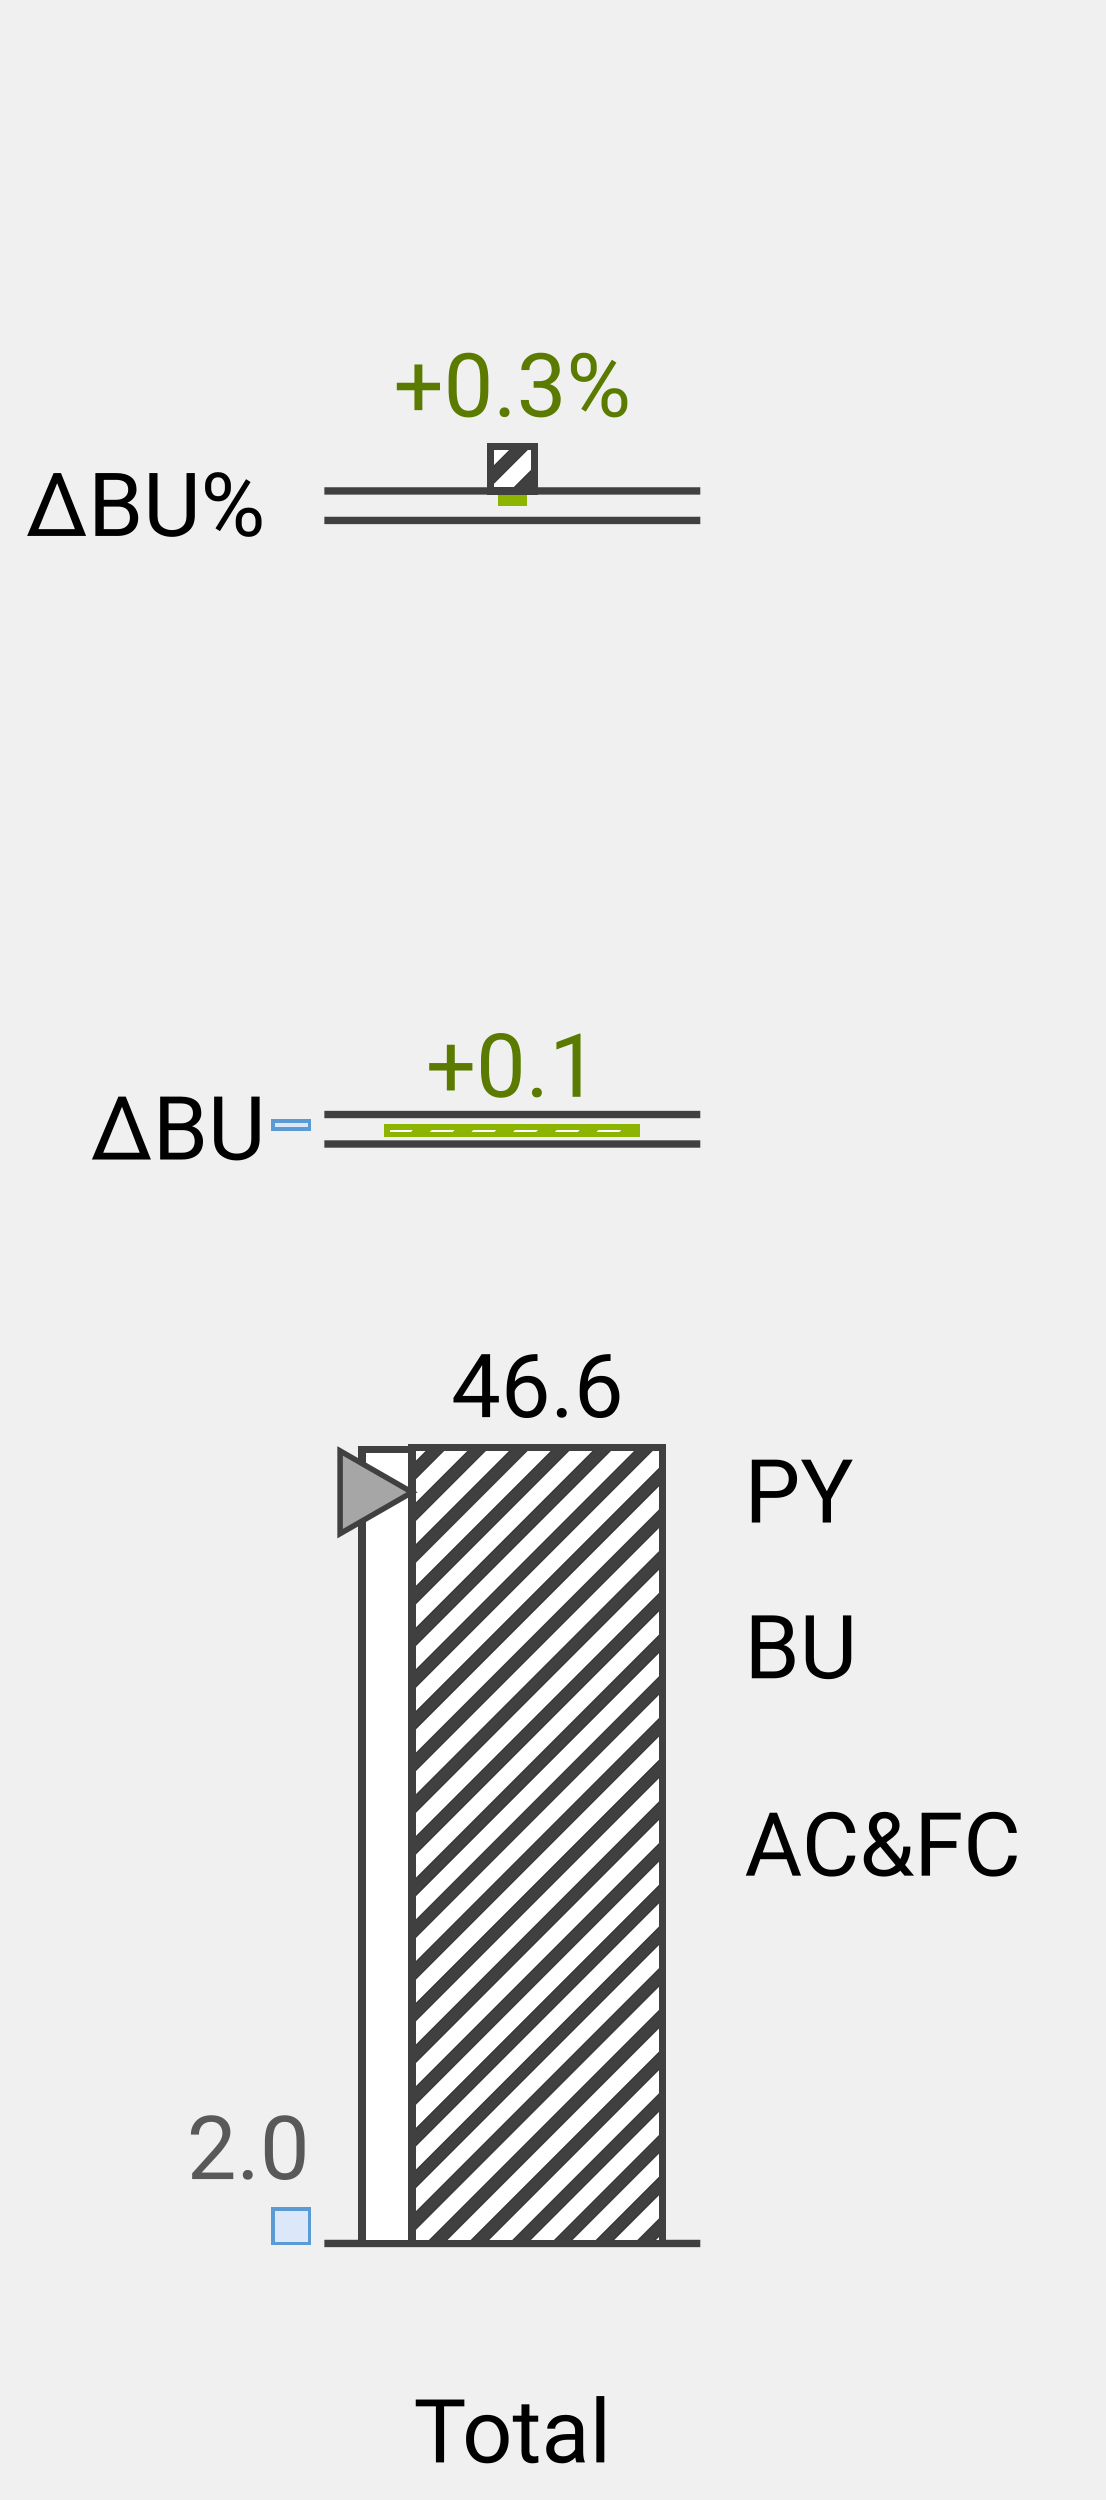
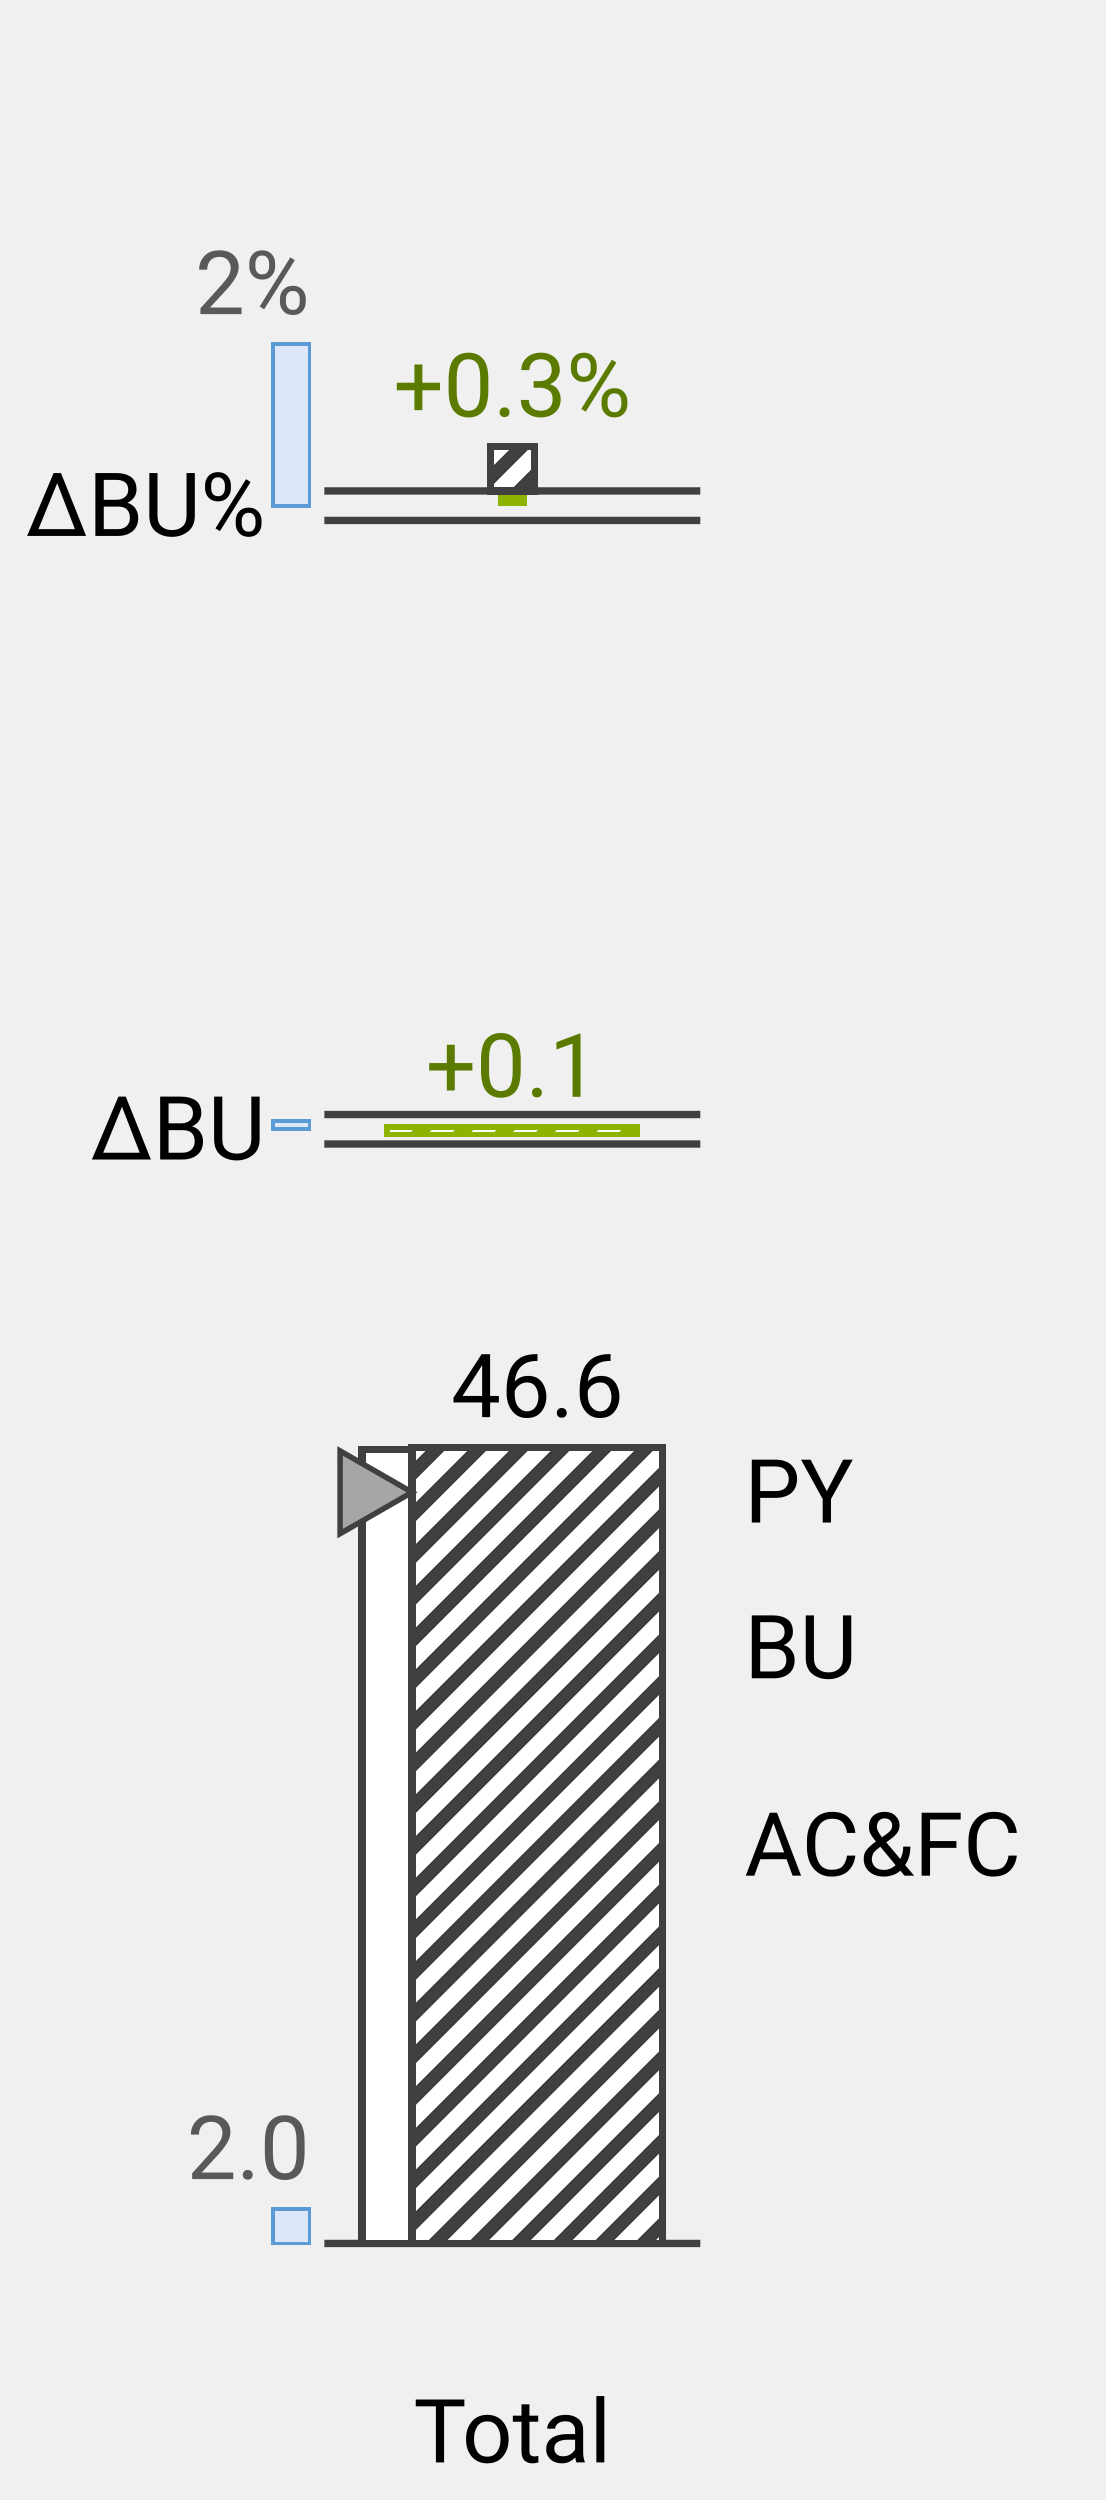
<svg xmlns="http://www.w3.org/2000/svg" role="img" aria-labelledby="R0-t" width="150" height="339.138" viewBox="0 0 150 339.138" style="display:block;background:#FFFFFF;font-family:system-ui, Segoe UI, Roboto, Helvetica Neue, Arial, sans-serif;font-variant-numeric:tabular-nums">
  <defs>
    <pattern id="R0-hatch-0" patternUnits="userSpaceOnUse" width="4" height="4" patternTransform="rotate(45)">
      <rect width="4" height="4" fill="#FFFFFF" />
      <rect width="1.8" height="4" fill="#404040" />
    </pattern>
    <pattern id="R0-hatch-1" patternUnits="userSpaceOnUse" width="4" height="4" patternTransform="rotate(45)">
      <rect width="4" height="4" fill="#FFFFFF" />
      <rect width="1.8" height="4" fill="#8CB400" />
    </pattern>
  </defs>
  <line data-role="axis" x1="44" y1="304.338" x2="95" y2="304.338" stroke="#404040" stroke-width="1" />
  <line data-role="axis-BU" x1="44" y1="66.6" x2="95" y2="66.6" stroke="#404040" stroke-width="1" />
  <line data-role="axis-BU" x1="44" y1="70.6" x2="95" y2="70.6" stroke="#404040" stroke-width="1" />
  <line data-role="axis-BU" x1="44" y1="151.19" x2="95" y2="151.19" stroke="#404040" stroke-width="1" />
  <line data-role="axis-BU" x1="44" y1="155.19" x2="95" y2="155.19" stroke="#404040" stroke-width="1" />
  <rect data-role="scale-band" x="37" y="299.701" width="5" height="4.637" fill="#DCE8FA" stroke="#5B9BD5" stroke-width="0.5" shape-rendering="crispEdges" />
+   <rect data-role="scale-band" data-tier="pct" x="37" y="46.712" width="5" height="21.888" fill="#DCE8FA" stroke="#5B9BD5" stroke-width="0.5" shape-rendering="crispEdges" />
  <rect data-role="scale-band" x="37" y="152.031" width="5" height="1.159" fill="#DCE8FA" stroke="#5B9BD5" stroke-width="0.5" shape-rendering="crispEdges" />
  <text data-role="tier-name" x="36" y="68.6" text-anchor="end" dominant-baseline="central" font-size="12" fill="#000000">ΔBU%</text>
  <text data-role="tier-name" x="36" y="153.19" text-anchor="end" dominant-baseline="central" font-size="12" fill="#000000">ΔBU</text>
  <rect data-role="col-BU" data-category="Total" x="49.099" y="196.64" width="34.002" height="107.699" fill="#FFFFFF" stroke="#404040" stroke-width="1" shape-rendering="crispEdges" />
  <rect data-role="col-FC" data-category="Total" x="55.899" y="196.338" width="34.002" height="108" fill="url(#R0-hatch-0)" stroke="#404040" stroke-width="1" shape-rendering="crispEdges" />
  <path data-role="triangle-PY" data-category="Total" d="M55.899 202.436 L46.137 196.826 L46.137 208.046 Z" fill="#A6A6A6" stroke="#404040" stroke-width="0.75" />
  <rect data-role="variance" data-impact="good" data-category="Total" x="52.499" y="152.889" width="34.002" height="1" fill="url(#R0-hatch-1)" stroke="#8CB400" stroke-width="0.75" shape-rendering="crispEdges" />
-   <rect data-role="pin" data-impact="good" data-category="Total" x="67.5" y="63.6" width="4" height="5" fill="#8CB400" shape-rendering="crispEdges" />
-   <rect data-role="pin-head" data-category="Total" x="66.5" y="60.6" width="6" height="6" fill="url(#R0-hatch-0)" stroke="#404040" stroke-width="1" shape-rendering="crispEdges" />
+   <rect data-role="pin" data-impact="good" data-category="Total" data-ppu="1094.4" x="67.5" y="63.6" width="4" height="5" fill="#8CB400" shape-rendering="crispEdges" />
+   <rect data-role="pin-head" data-category="Total" data-ppu="1094.4" x="66.5" y="60.6" width="6" height="6" fill="url(#R0-hatch-0)" stroke="#404040" stroke-width="1" shape-rendering="crispEdges" />
  <text data-role="label" data-category="Total" x="72.9" y="188.138" text-anchor="middle" dominant-baseline="central" font-size="12" fill="#000000">46.6</text>
  <text data-role="variance-label" data-impact="good" data-category="Total" x="69.5" y="144.689" text-anchor="middle" dominant-baseline="central" font-size="12" fill="#5A7A00">+0.1</text>
  <text data-role="variance-label" data-impact="good" data-category="Total" x="69.5" y="52.4" text-anchor="middle" dominant-baseline="central" font-size="12" fill="#5A7A00">+0.3%</text>
  <text data-role="category" data-category="Total" x="69.5" y="329.938" text-anchor="middle" dominant-baseline="central" font-size="12" fill="#000000">Total</text>
  <text data-role="scale-band-label" x="42" y="291.501" text-anchor="end" dominant-baseline="central" font-size="12" fill="#595959">2.0</text>
+   <text data-role="scale-band-label" data-tier="pct" x="42" y="38.512" text-anchor="end" dominant-baseline="central" font-size="12" fill="#595959">2%</text>
  <text data-role="legend" x="101" y="250.338" text-anchor="start" dominant-baseline="central" font-size="12" fill="#000000">AC&amp;FC</text>
  <text data-role="legend" x="101" y="223.564" text-anchor="start" dominant-baseline="central" font-size="12" fill="#000000">BU</text>
  <text data-role="legend" x="101" y="202.436" text-anchor="start" dominant-baseline="central" font-size="12" fill="#000000">PY</text>
</svg>
